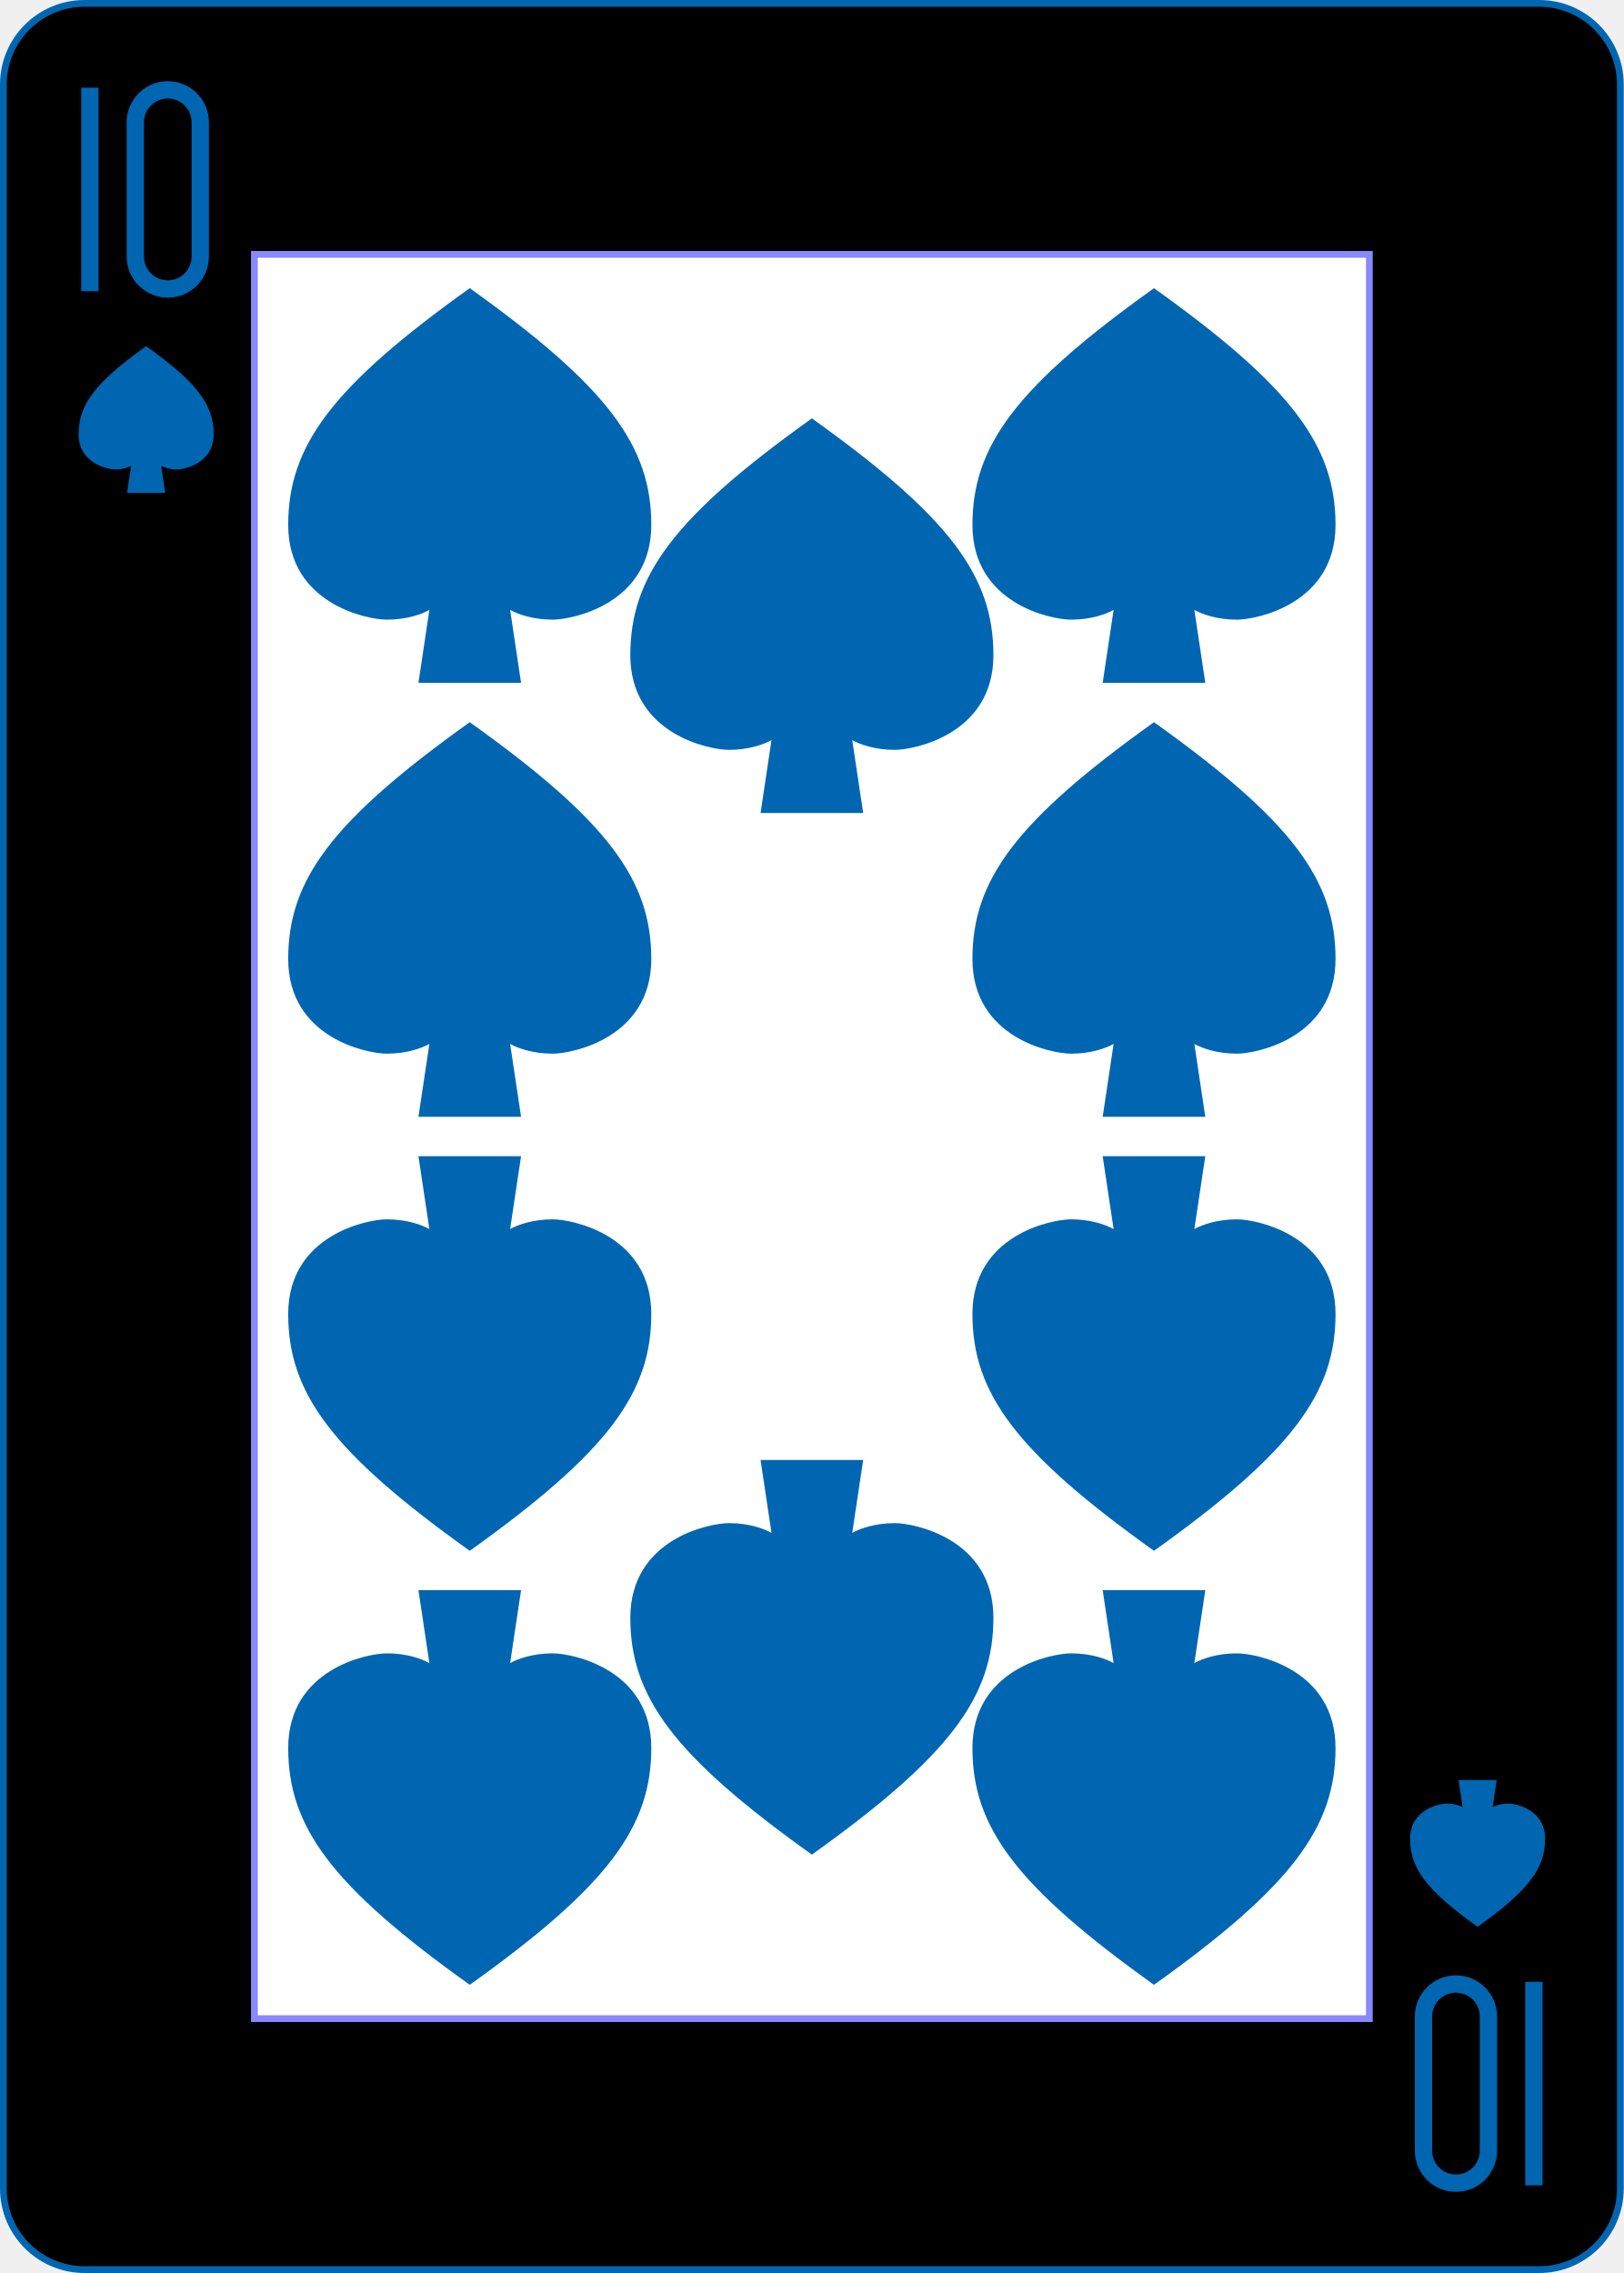
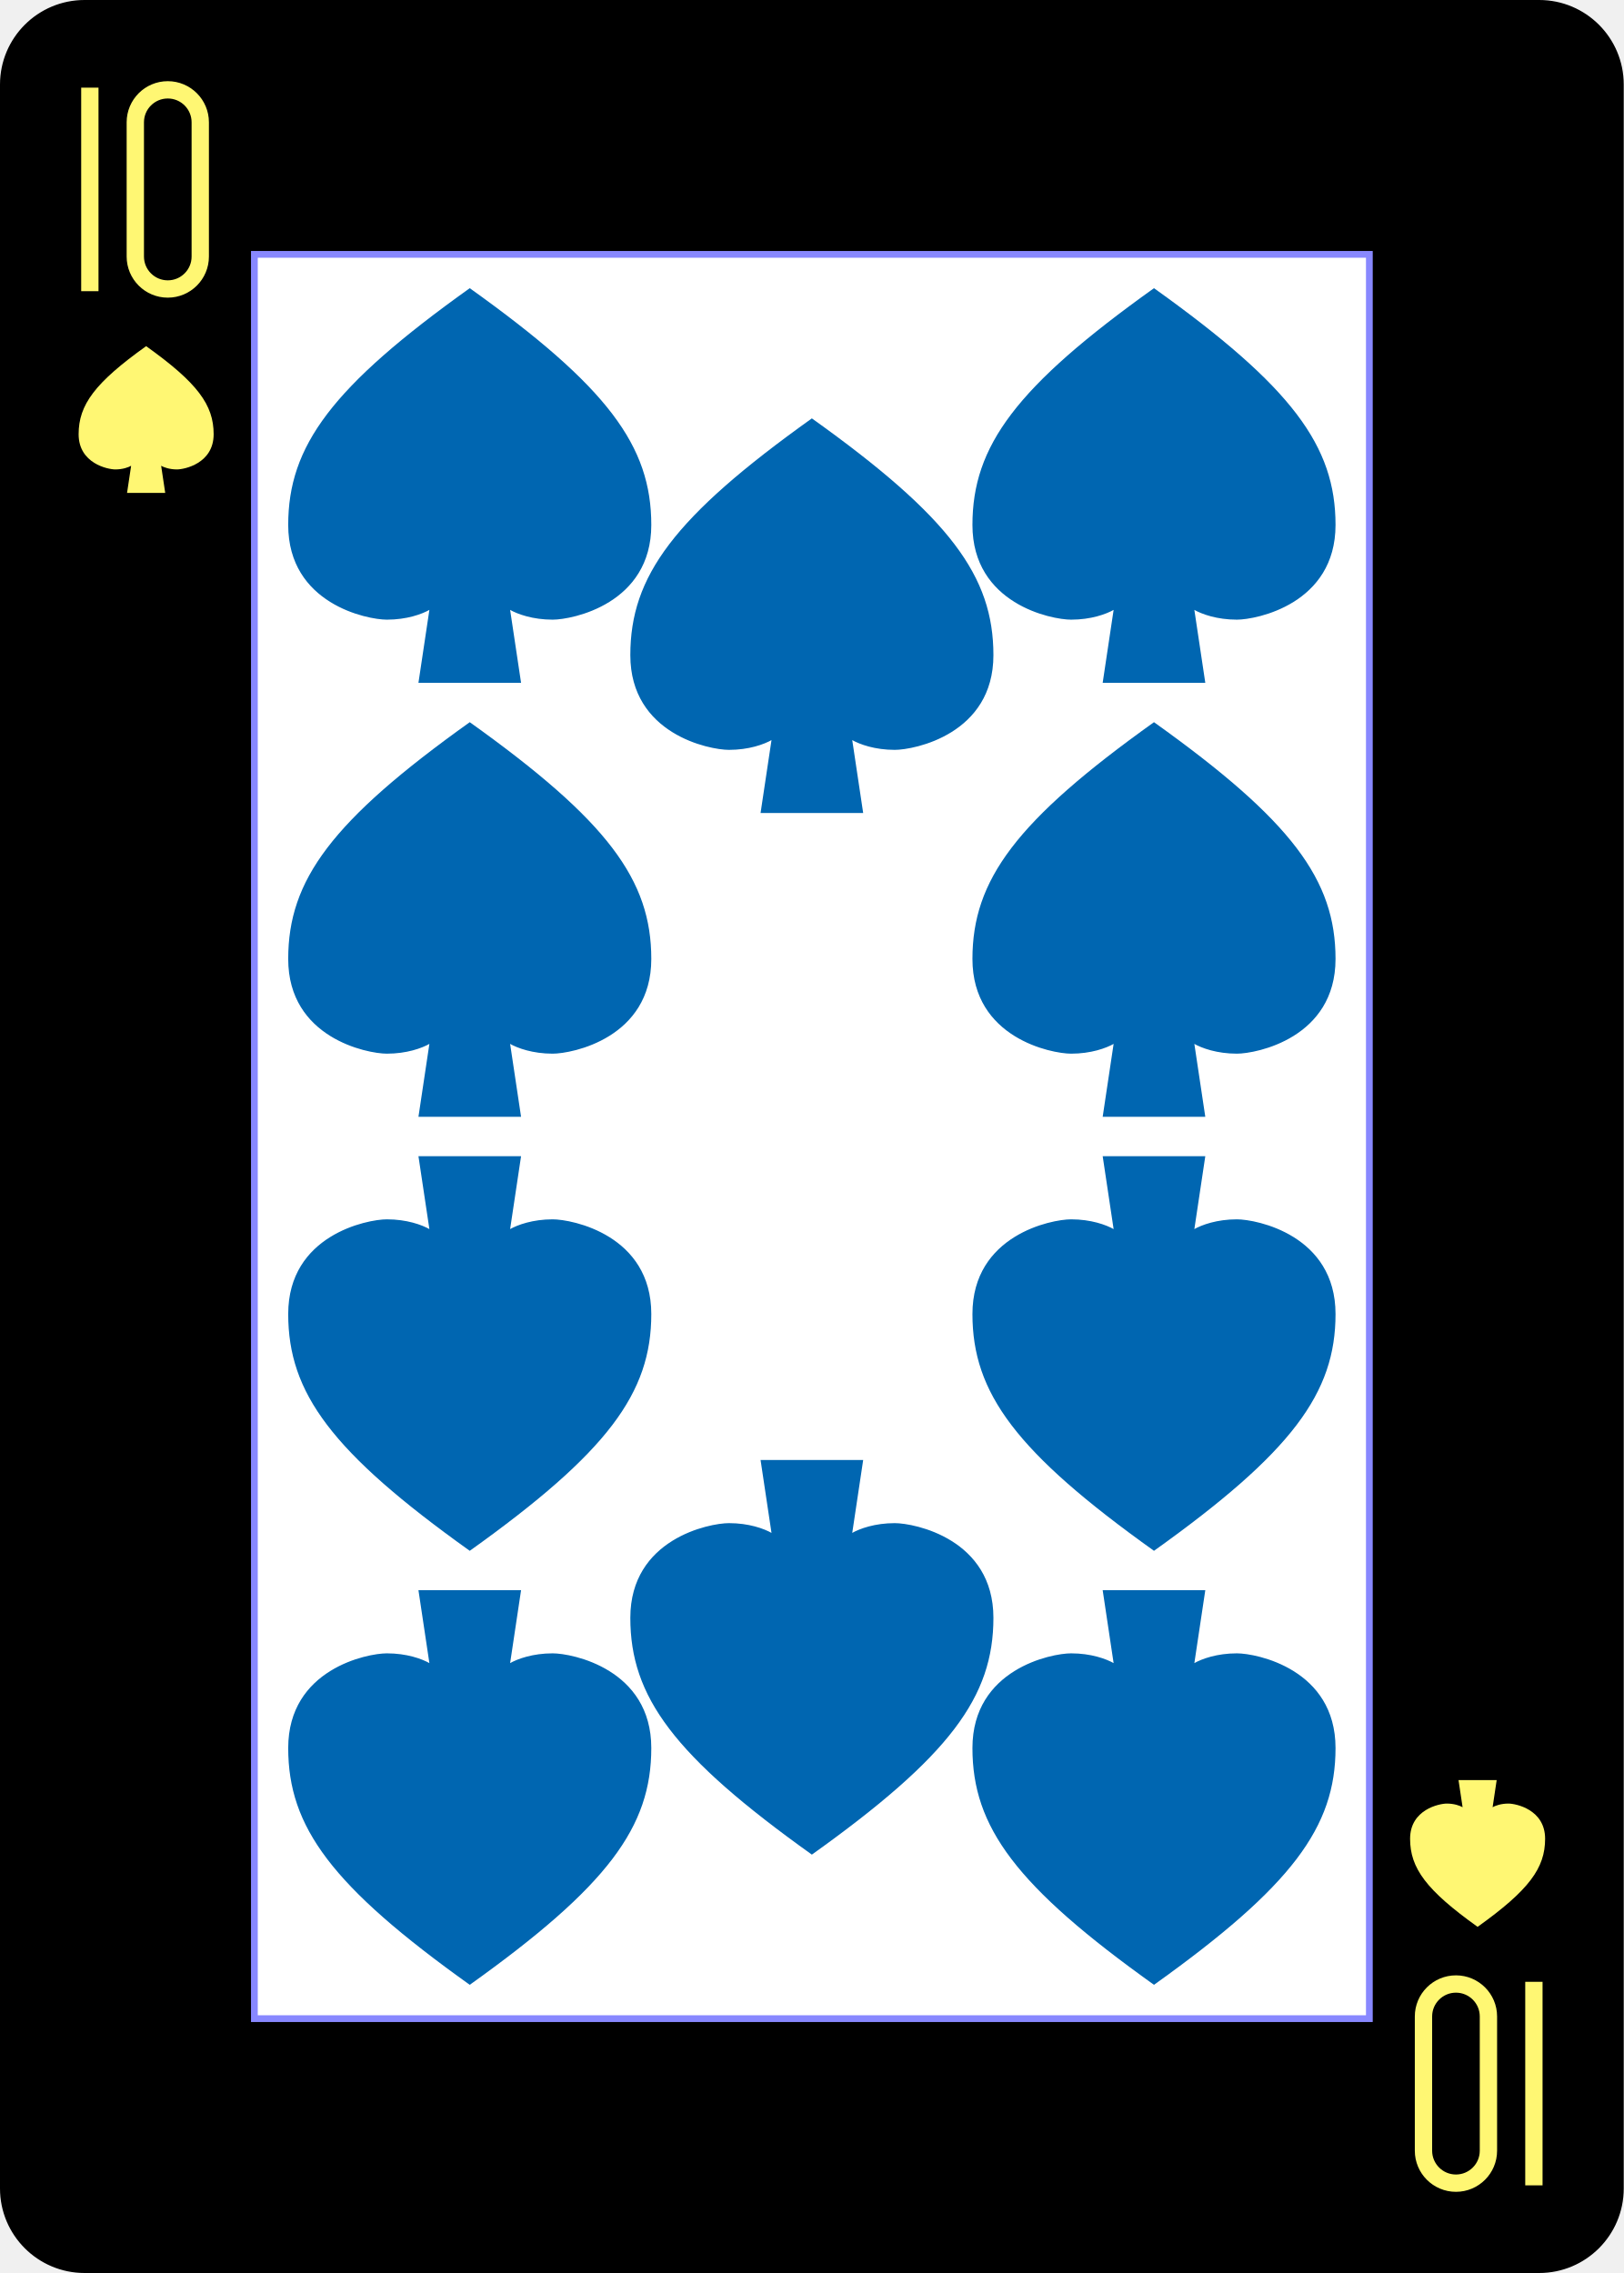
<svg xmlns="http://www.w3.org/2000/svg" xmlns:xlink="http://www.w3.org/1999/xlink" class="card" face="TS" height="3.5in" preserveAspectRatio="none" viewBox="-120 -168 240 336" width="2.5in">
  <defs>
    <symbol id="SST" preserveAspectRatio="xMinYMid" viewBox="-600 -600 1200 1200">
      <path d="M0 -500C350 -250 460 -100 460 100C460 300 260 340 210 340C110 340 55 285 100 300L130 500L-130 500L-100 300C-55 285 -110 340 -210 340C-260 340 -460 300 -460 100C-460 -100 -350 -250 0 -500Z" fill="#0066b1" />
    </symbol>
    <symbol id="VST" preserveAspectRatio="xMinYMid" viewBox="-500 -500 1000 1000">
      <path d="M-260 430L-260 -430M-50 0L-50 -310A150 150 0 0 1 250 -310L250 310A150 150 0 0 1 -50 310Z" fill="none" stroke="#0066b1" stroke-linecap="square" stroke-miterlimit="1.5" stroke-width="80" />
    </symbol>
+     <symbol id="SS2Y" preserveAspectRatio="xMinYMid" viewBox="-600 -600 1200 1200">
+       <path d="M0 -500C350 -250 460 -100 460 100C460 300 260 340 210 340C110 340 55 285 100 300L130 500L-130 500L-100 300C-55 285 -110 340 -210 340C-260 340 -460 300 -460 100C-460 -100 -350 -250 0 -500Z" fill="#fff773" />
+     </symbol>
+     <symbol id="VSTY" preserveAspectRatio="xMinYMid" viewBox="-500 -500 1000 1000">
+       <path d="M-260 430L-260 -430M-50 0L-50 -310A150 150 0 0 1 250 -310L250 310A150 150 0 0 1 -50 310Z" fill="none" stroke="#fff773" stroke-linecap="square" stroke-miterlimit="1.5" stroke-width="80" />
+     </symbol>
    <rect height="260.8" id="XST" width="164.8" x="-82.4" y="-130.4" />
  </defs>
-   <rect fill="#000000" height="335" rx="12" ry="12" stroke="#0066b1" width="239" x="-119.5" y="-167.5" />
+   <rect fill="#000000" height="335" rx="12" ry="12" stroke="#000000" width="239" x="-119.5" y="-167.5" />
  <use fill="#FFF" height="260.8" stroke="#88f" width="164.8" xlink:href="#XST" />
-   <use height="32" width="32" x="-114.4" y="-156" xlink:href="#VST" />
-   <use height="26.032" width="26.032" x="-111.416" y="-119" xlink:href="#SST" />
+   <use height="32" width="32" x="-114.4" y="-156" xlink:href="#VSTY" />
+   <use height="26.032" width="26.032" x="-111.416" y="-119" xlink:href="#SS2Y" />
  <use height="70" width="70" x="-85.567" y="-131.234" xlink:href="#SST" />
  <use height="70" width="70" x="15.567" y="-131.234" xlink:href="#SST" />
  <use height="70" width="70" x="-85.567" y="-67.078" xlink:href="#SST" />
  <use height="70" width="70" x="15.567" y="-67.078" xlink:href="#SST" />
  <use height="70" width="70" x="-35" y="-111.987" xlink:href="#SST" />
  <g transform="rotate(180)">
-     <use height="32" width="32" x="-114.4" y="-156" xlink:href="#VST" />
-     <use height="26.032" width="26.032" x="-111.416" y="-119" xlink:href="#SST" />
+     <use height="32" width="32" x="-114.4" y="-156" xlink:href="#VSTY" />
+     <use height="26.032" width="26.032" x="-111.416" y="-119" xlink:href="#SS2Y" />
    <use height="70" width="70" x="-85.567" y="-131.234" xlink:href="#SST" />
    <use height="70" width="70" x="15.567" y="-131.234" xlink:href="#SST" />
    <use height="70" width="70" x="-85.567" y="-67.078" xlink:href="#SST" />
    <use height="70" width="70" x="15.567" y="-67.078" xlink:href="#SST" />
    <use height="70" width="70" x="-35" y="-111.987" xlink:href="#SST" />
  </g>
</svg>
